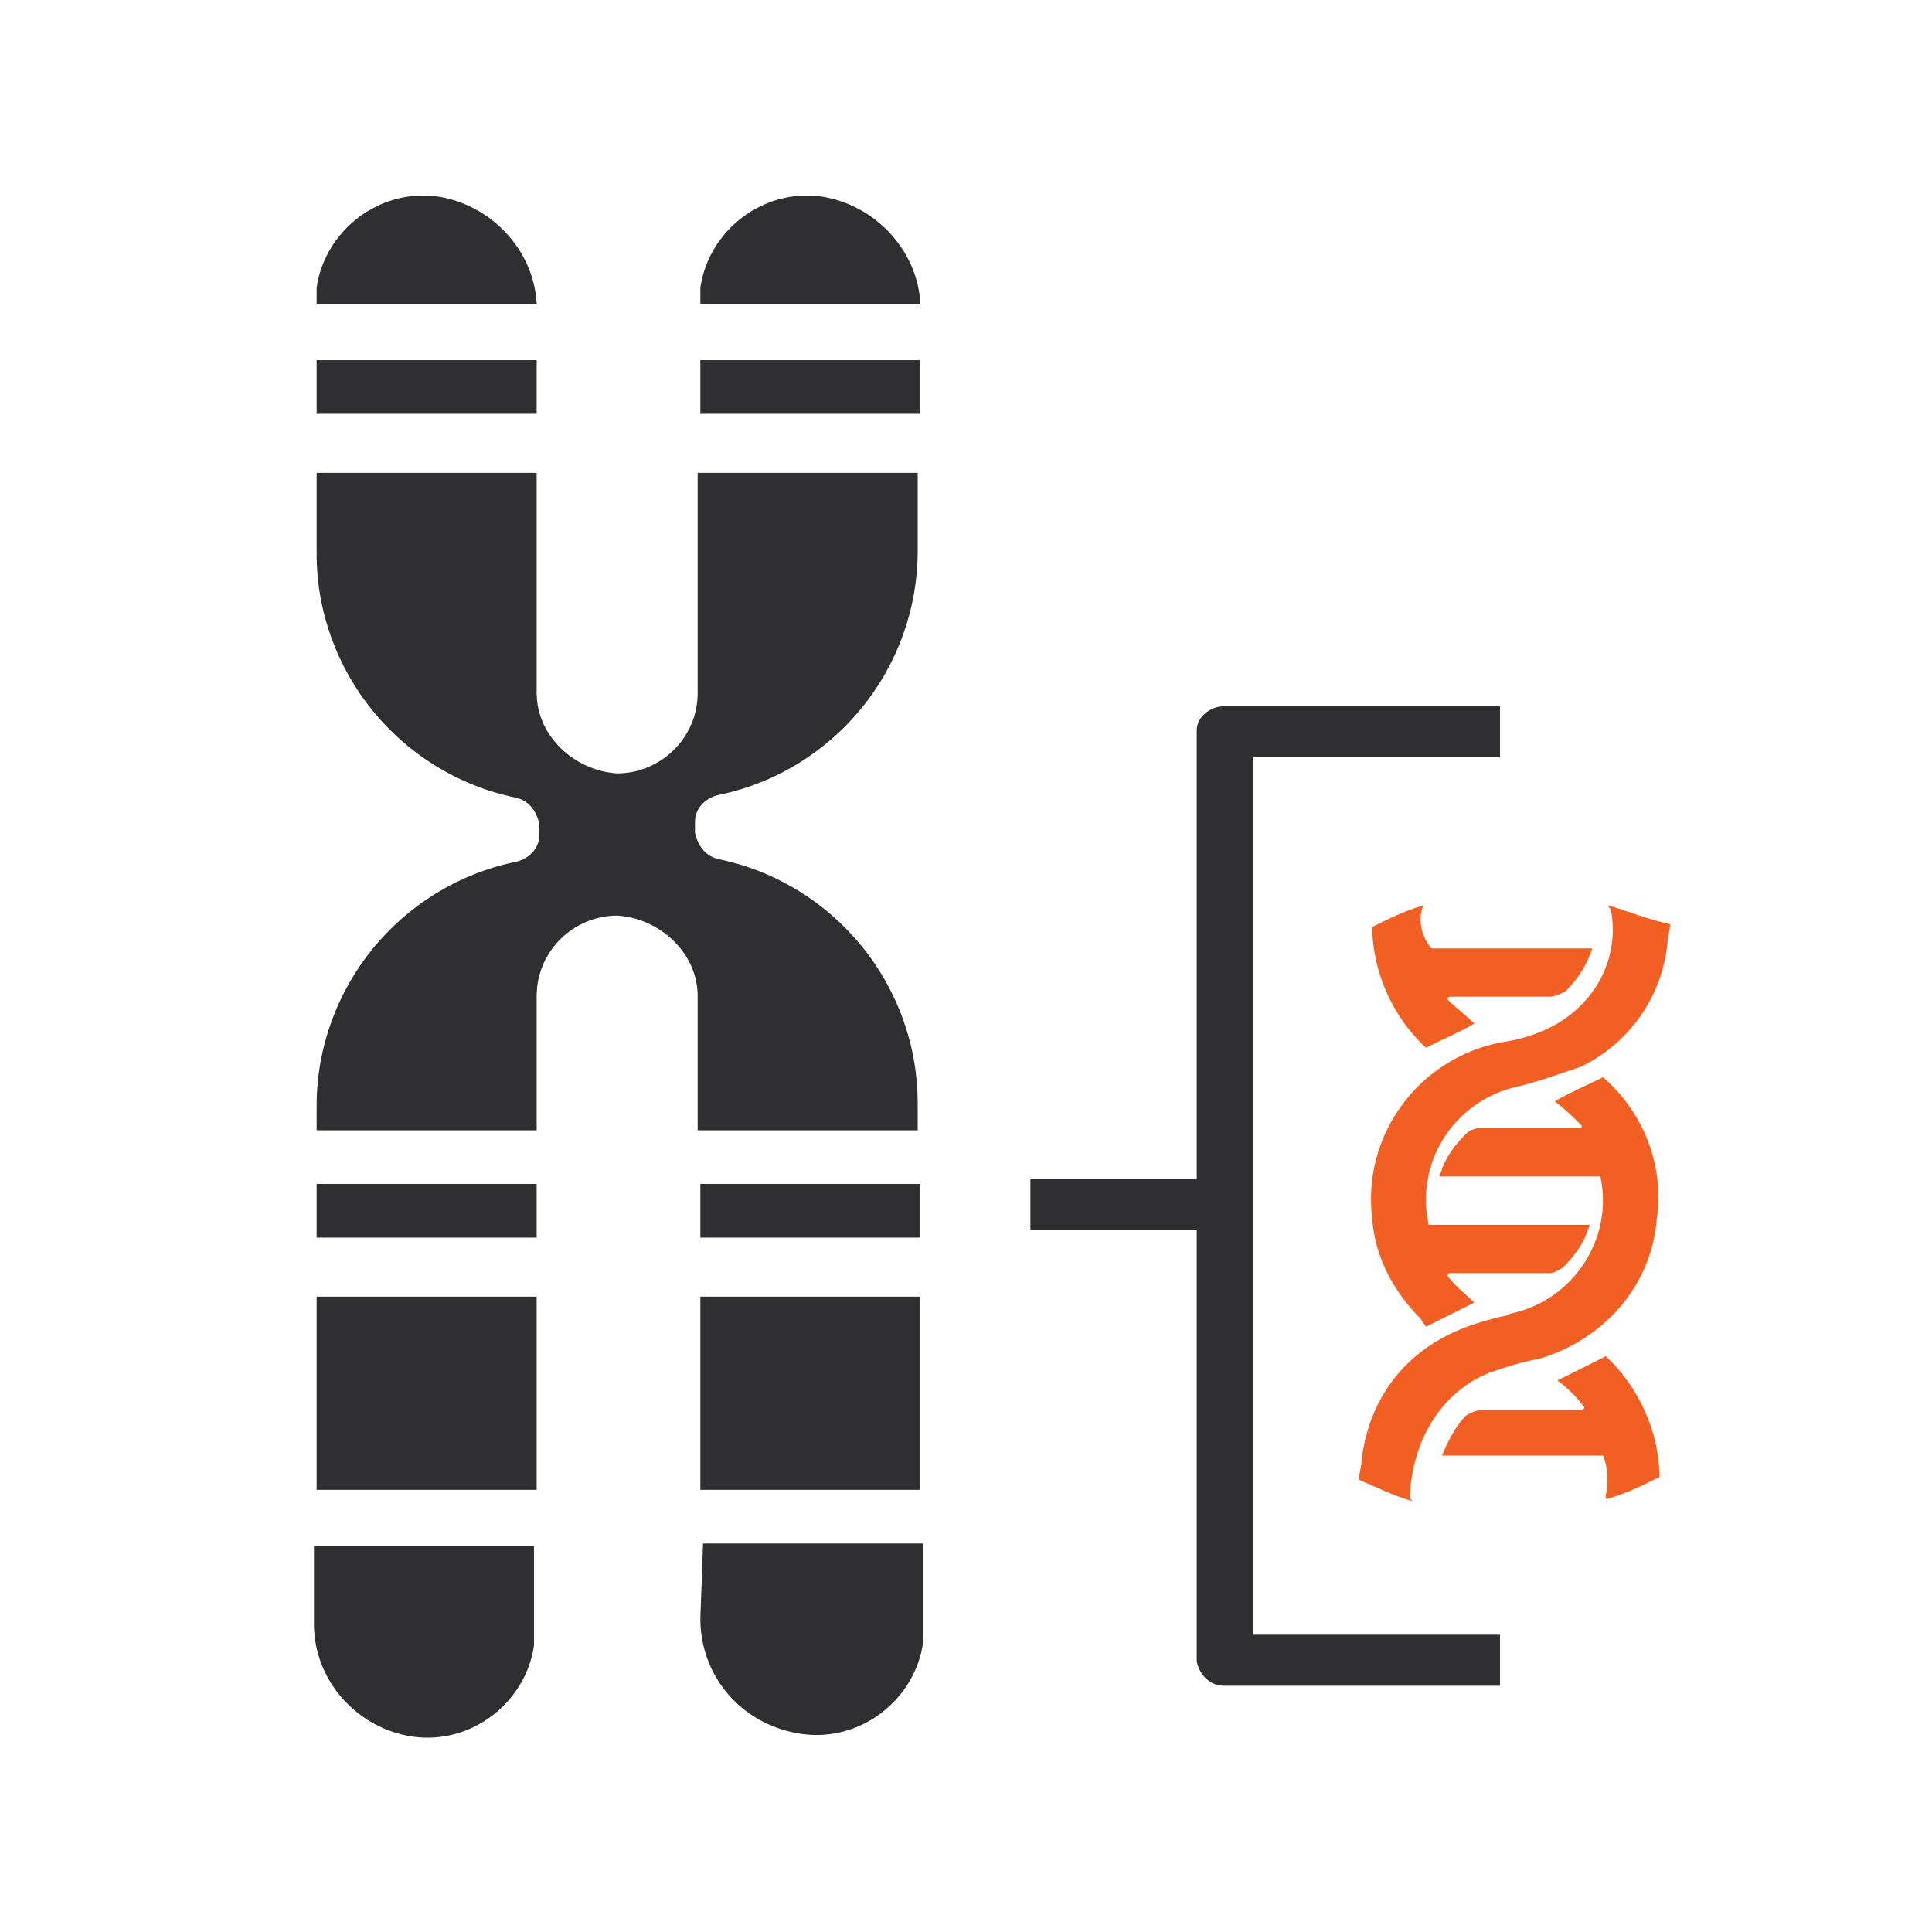
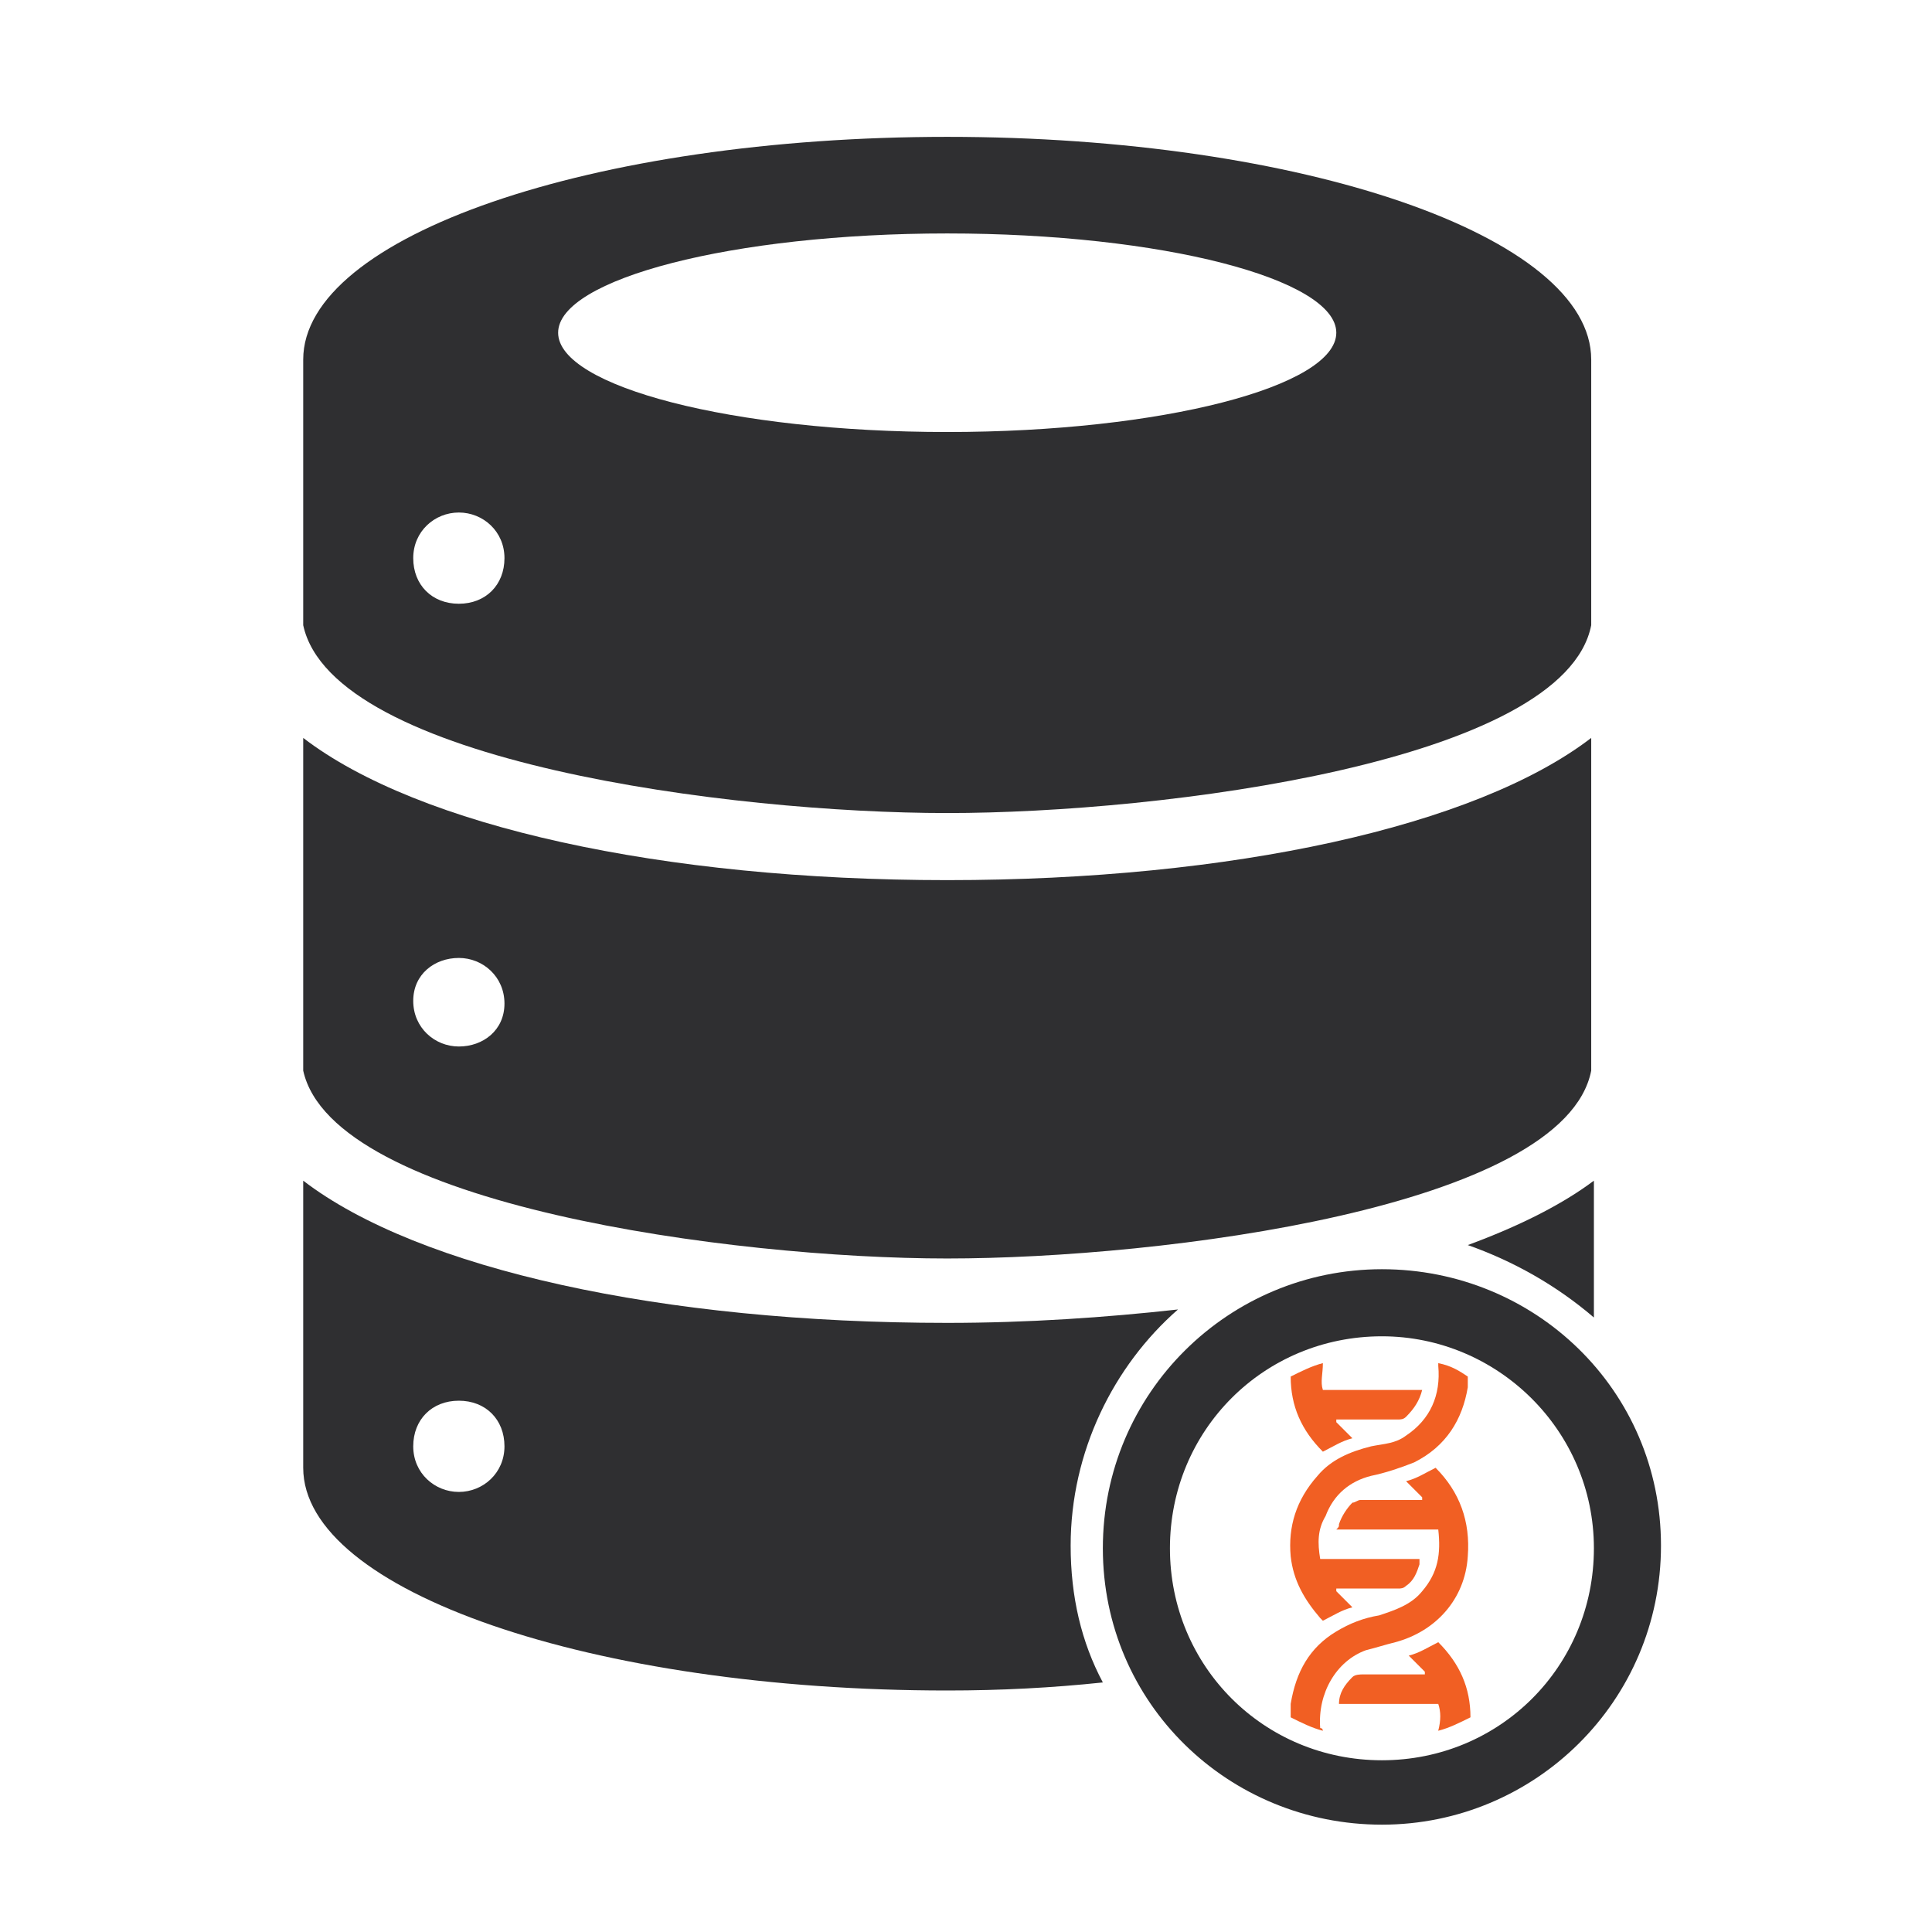
<svg xmlns="http://www.w3.org/2000/svg" version="1.1" id="Layer_1" x="0px" y="0px" viewBox="0 0 72 72" style="enable-background:new 0 0 72 72;" xml:space="preserve">
  <style type="text/css">
	.st0{fill:#2F2F31;}
	.st1{fill:#F15F23;}
</style>
-   <g transform="translate(-19.8 -41.878)">
-     <path class="st0" d="M45.9,102.2c0,2.2,1.6,4,3.8,4.3s4.2-1.3,4.5-3.4c0-0.1,0-0.1,0-0.2v-3.5H46L45.9,102.2L45.9,102.2z" />
-     <rect x="45.9" y="90.2" class="st0" width="8.2" height="7.2" />
-     <rect x="45.9" y="86" class="st0" width="8.2" height="2" />
-     <rect x="31.6" y="86" class="st0" width="8.2" height="2" />
-     <path class="st0" d="M35.2,106.6c2.2,0.3,4.2-1.3,4.5-3.4c0-0.1,0-0.1,0-0.2v-3.5h-8.2v2.9C31.5,104.5,33.1,106.3,35.2,106.6z" />
-     <path class="st0" d="M36.1,49.2c-2.2-0.3-4.2,1.3-4.5,3.4c0,0.1,0,0.1,0,0.2v0.4h8.2C39.7,51.2,38.1,49.5,36.1,49.2z" />
-     <rect x="45.9" y="55.3" class="st0" width="8.2" height="2" />
-     <path class="st0" d="M50.4,49.2c-2.2-0.3-4.2,1.3-4.5,3.4c0,0.1,0,0.1,0,0.2v0.4h8.2C54,51.2,52.4,49.5,50.4,49.2z" />
-     <rect x="31.6" y="55.3" class="st0" width="8.2" height="2" />
-     <path class="st0" d="M39.8,79c0-1.7,1.4-3,3-3c1.6,0.1,3,1.4,3,3v5H54v-1c0-4.4-3.1-8.2-7.4-9.1c-0.5-0.1-0.8-0.5-0.9-1v-0.4   c0-0.5,0.4-0.9,0.9-1c4.3-0.9,7.4-4.7,7.4-9.1v-2.9h-8.2v8.2c0,1.7-1.4,3-3,3c-1.6-0.1-3-1.4-3-3v-8.2h-8.2v3   c0,4.4,3.1,8.2,7.4,9.1c0.5,0.1,0.8,0.5,0.9,1V73c0,0.5-0.4,0.9-0.9,1c-4.3,0.9-7.4,4.7-7.4,9.1V84h8.2V79z" />
-     <rect x="31.6" y="90.2" class="st0" width="8.2" height="7.2" />
-     <path class="st0" d="M64.4,103.8c0.1,0.5,0.5,0.9,1,0.9h10.3v-1.9h-9.2V70.1h9.2v-1.9H65.4c-0.5,0-1,0.4-1,0.9v16.7h-6.2v1.9h6.2   V103.8z" />
-     <g transform="translate(60.541 49.422)">
-       <path class="st1" d="M14.8,43.6c0.6-0.2,1.2-0.4,1.8-0.5c2.4-0.7,4.2-2.7,4.4-5.2c0.3-2-0.5-4-2-5.3c-0.6,0.3-1.3,0.6-1.8,0.9    c0.4,0.3,0.7,0.6,1,0.9v0.1h-3.8c-0.2,0-0.4,0.1-0.5,0.2c-0.4,0.4-0.7,0.8-0.9,1.3c0,0.1-0.1,0.2-0.1,0.3h6c0.5,2.3-1,4.6-3.3,5.1    c-0.1,0-0.2,0.1-0.3,0.1c-0.9,0.2-1.8,0.5-2.6,1c-1.6,1-2.5,2.6-2.7,4.4c0,0.2-0.1,0.5-0.1,0.7c0.7,0.3,1.3,0.6,2,0.8    c-0.1-0.1-0.1-0.1-0.1-0.2C11.9,46.1,13,44.3,14.8,43.6z" />
-       <path class="st1" d="M12.3,26.2c-0.7,0.2-1.3,0.5-1.9,0.8c0,1.7,0.8,3.4,2,4.5c0.6-0.3,1.3-0.6,1.8-0.9c-0.3-0.3-0.7-0.6-1-0.9    c0-0.1,0.1-0.1,0.1-0.1l0,0h3.7c0.2,0,0.4-0.1,0.6-0.2c0.5-0.5,0.8-1,1-1.6h-6C12.2,27.3,12.1,26.7,12.3,26.2z" />
-       <path class="st1" d="M19.2,48.3c0.7-0.2,1.3-0.5,1.9-0.8c0-1.7-0.8-3.4-2-4.5l-1.8,0.9c0.4,0.3,0.7,0.6,1,1c0,0.1-0.1,0.1-0.1,0.1    l0,0h-3.7c-0.2,0-0.4,0.1-0.6,0.2c-0.4,0.4-0.7,1-0.9,1.5h6c0.2,0.5,0.2,1,0.1,1.5V48.3z" />
-       <path class="st1" d="M19.2,26.2c0,0.1,0.1,0.1,0.1,0.2c0.3,1.7-0.5,3.3-2,4.2c-0.7,0.4-1.4,0.6-2.1,0.7c-3.1,0.6-5.2,3.5-4.8,6.6    c0.1,1.4,0.8,2.7,1.8,3.7l0.2,0.3l1.8-0.9c-0.3-0.3-0.7-0.6-1-1c0-0.1,0.1-0.1,0.1-0.1l0,0H17c0.2,0,0.3-0.1,0.5-0.2    c0.4-0.4,0.7-0.8,0.9-1.3c0-0.1,0.1-0.2,0.1-0.3h-6c-0.5-2.3,0.9-4.5,3.1-5.1c0.9-0.2,1.7-0.5,2.6-0.8c1.8-0.9,3-2.6,3.2-4.6    c0-0.2,0.1-0.5,0.1-0.7C20.6,26.7,19.9,26.4,19.2,26.2z" />
+   <g>
+     <g>
+       <path class="st0" d="M39.9,57.6c0-3.5,1.6-6.7,4-8.8c-2.7,0.3-5.6,0.5-8.6,0.5c-10.6,0-19.7-2-24-5.3v10.7c0,4.6,10.8,8.3,24,8.3    c2,0,3.9-0.1,5.8-0.3C40.3,61.2,39.9,59.5,39.9,57.6z M17.1,55.6c-0.9,0-1.7-0.7-1.7-1.7s0.7-1.7,1.7-1.7s1.7,0.7,1.7,1.7    S18,55.6,17.1,55.6z" />
+       <path class="st0" d="M59.4,49.1V44c-1.2,0.9-2.8,1.7-4.7,2.4C56.4,47,58,47.9,59.4,49.1z" />
+       <path class="st0" d="M35.3,30.3c8,0,23-1.9,24-7v-9.9c0-4.6-10.8-8.3-24-8.3s-24,3.7-24,8.3v9.9C12.4,28.4,27.3,30.3,35.3,30.3z     M35.3,8.7c8,0,14.5,1.7,14.5,3.7s-6.5,3.7-14.5,3.7s-14.5-1.7-14.5-3.7S27.3,8.7,35.3,8.7z M17.1,19.1c0.9,0,1.7,0.7,1.7,1.7    s-0.7,1.7-1.7,1.7s-1.7-0.7-1.7-1.7S16.2,19.1,17.1,19.1z" />
+       <path class="st0" d="M35.3,46.9c8,0,23-1.9,24-7V27.5c-4.3,3.3-13.4,5.3-24,5.3c-10.6,0-19.7-2-24-5.3v12.4    C12.4,44.9,27.3,46.9,35.3,46.9z M17.1,35.7c0.9,0,1.7,0.7,1.7,1.7S18,39,17.1,39s-1.7-0.7-1.7-1.7S16.2,35.7,17.1,35.7z" />
+     </g>
+     <g>
+       <path class="st0" d="M51.5,49.8c4.3,0,7.9,3.5,7.9,7.9s-3.5,7.9-7.9,7.9s-7.9-3.5-7.9-7.9S47.1,49.8,51.5,49.8 M51.5,47.3    c-5.7,0-10.4,4.6-10.4,10.4S45.8,68,51.5,68s10.4-4.6,10.4-10.4S57.2,47.3,51.5,47.3L51.5,47.3z" />
+     </g>
+     <g>
+       <path class="st1" d="M50.9,61.5c0.4-0.1,0.7-0.2,1.1-0.3c1.5-0.4,2.6-1.6,2.7-3.2c0.1-1.3-0.3-2.4-1.2-3.3    c-0.4,0.2-0.7,0.4-1.1,0.5c0.2,0.2,0.4,0.4,0.6,0.6c0,0,0,0,0,0.1c-0.1,0-0.1,0-0.2,0c-0.7,0-1.4,0-2.1,0c-0.1,0-0.2,0.1-0.3,0.1    c-0.2,0.2-0.4,0.5-0.5,0.8c0,0.1,0,0.1-0.1,0.2c0.6,0,1.3,0,1.9,0c0.6,0,1.2,0,1.9,0c0.1,0.9,0,1.6-0.6,2.3    c-0.4,0.5-1,0.7-1.6,0.9c-0.6,0.1-1.1,0.3-1.6,0.6c-1,0.6-1.5,1.5-1.7,2.7c0,0.2,0,0.3,0,0.5c0.4,0.2,0.8,0.4,1.2,0.5    c0,0,0-0.1-0.1-0.1C49.1,63.1,49.8,61.9,50.9,61.5z" />
+       <path class="st1" d="M49.3,50.8c-0.4,0.1-0.8,0.3-1.2,0.5c0,1.1,0.4,2,1.2,2.8c0.4-0.2,0.7-0.4,1.1-0.5c-0.2-0.2-0.4-0.4-0.6-0.6    c0,0,0,0,0-0.1c0.8,0,1.5,0,2.3,0c0.1,0,0.2,0,0.3-0.1c0.3-0.3,0.5-0.6,0.6-1c-1.3,0-2.5,0-3.7,0C49.2,51.5,49.3,51.2,49.3,50.8    C49.3,50.8,49.3,50.8,49.3,50.8z" />
+       <path class="st1" d="M53.6,64.5c0.4-0.1,0.8-0.3,1.2-0.5c0-1.1-0.4-2-1.2-2.8c-0.4,0.2-0.7,0.4-1.1,0.5c0.2,0.2,0.4,0.4,0.6,0.6    c0,0,0,0,0,0.1c-0.1,0-0.1,0-0.2,0c-0.7,0-1.4,0-2.1,0c-0.1,0-0.3,0-0.4,0.1c-0.3,0.3-0.5,0.6-0.5,1c1.3,0,2.5,0,3.7,0    C53.7,63.8,53.7,64.1,53.6,64.5C53.7,64.4,53.6,64.4,53.6,64.5z" />
+       <path class="st1" d="M53.6,50.8c0,0,0,0.1,0,0.1c0.1,1.1-0.3,2-1.2,2.6c-0.4,0.3-0.8,0.3-1.3,0.4c-0.8,0.2-1.5,0.5-2,1.1    c-0.8,0.9-1.1,1.9-1,3c0.1,0.9,0.5,1.6,1.1,2.3c0,0,0.1,0.1,0.1,0.1c0.4-0.2,0.7-0.4,1.1-0.5c-0.2-0.2-0.4-0.4-0.6-0.6    c0,0,0,0,0-0.1c0.1,0,0.1,0,0.2,0c0.7,0,1.4,0,2.1,0c0.1,0,0.2,0,0.3-0.1c0.3-0.2,0.4-0.5,0.5-0.8c0-0.1,0-0.1,0-0.2    c-1.3,0-2.5,0-3.7,0c-0.1-0.6-0.1-1.1,0.2-1.6c0.3-0.8,0.9-1.3,1.7-1.5c0.5-0.1,1.1-0.3,1.6-0.5c1.2-0.6,1.8-1.6,2-2.8    c0-0.1,0-0.3,0-0.4C54.4,51.1,54.1,50.9,53.6,50.8z" />
    </g>
  </g>
</svg>
